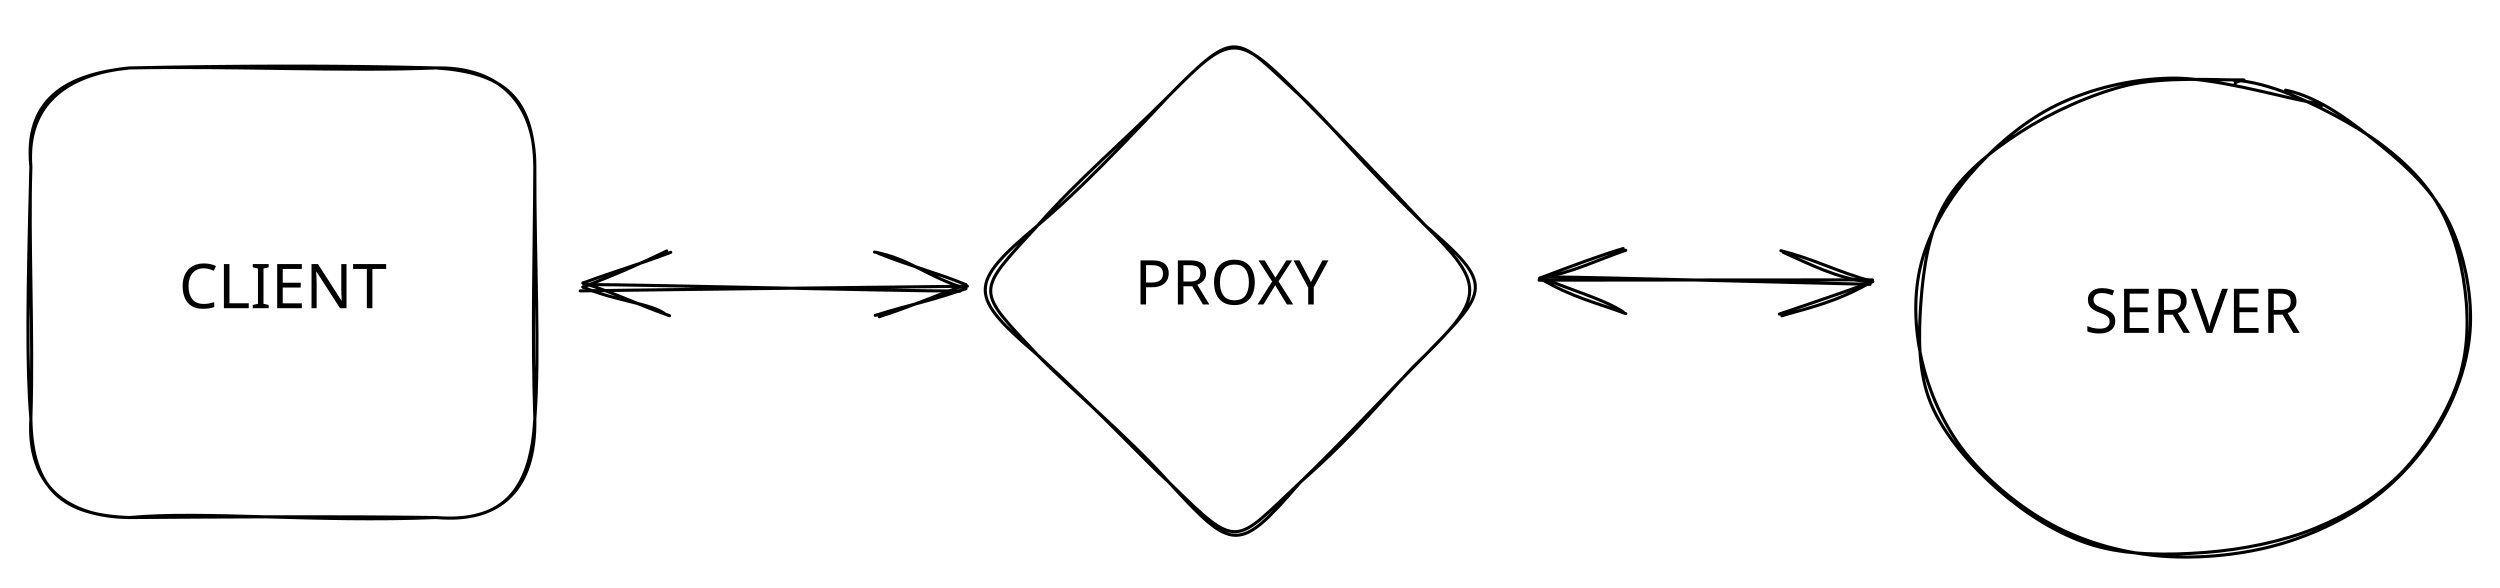
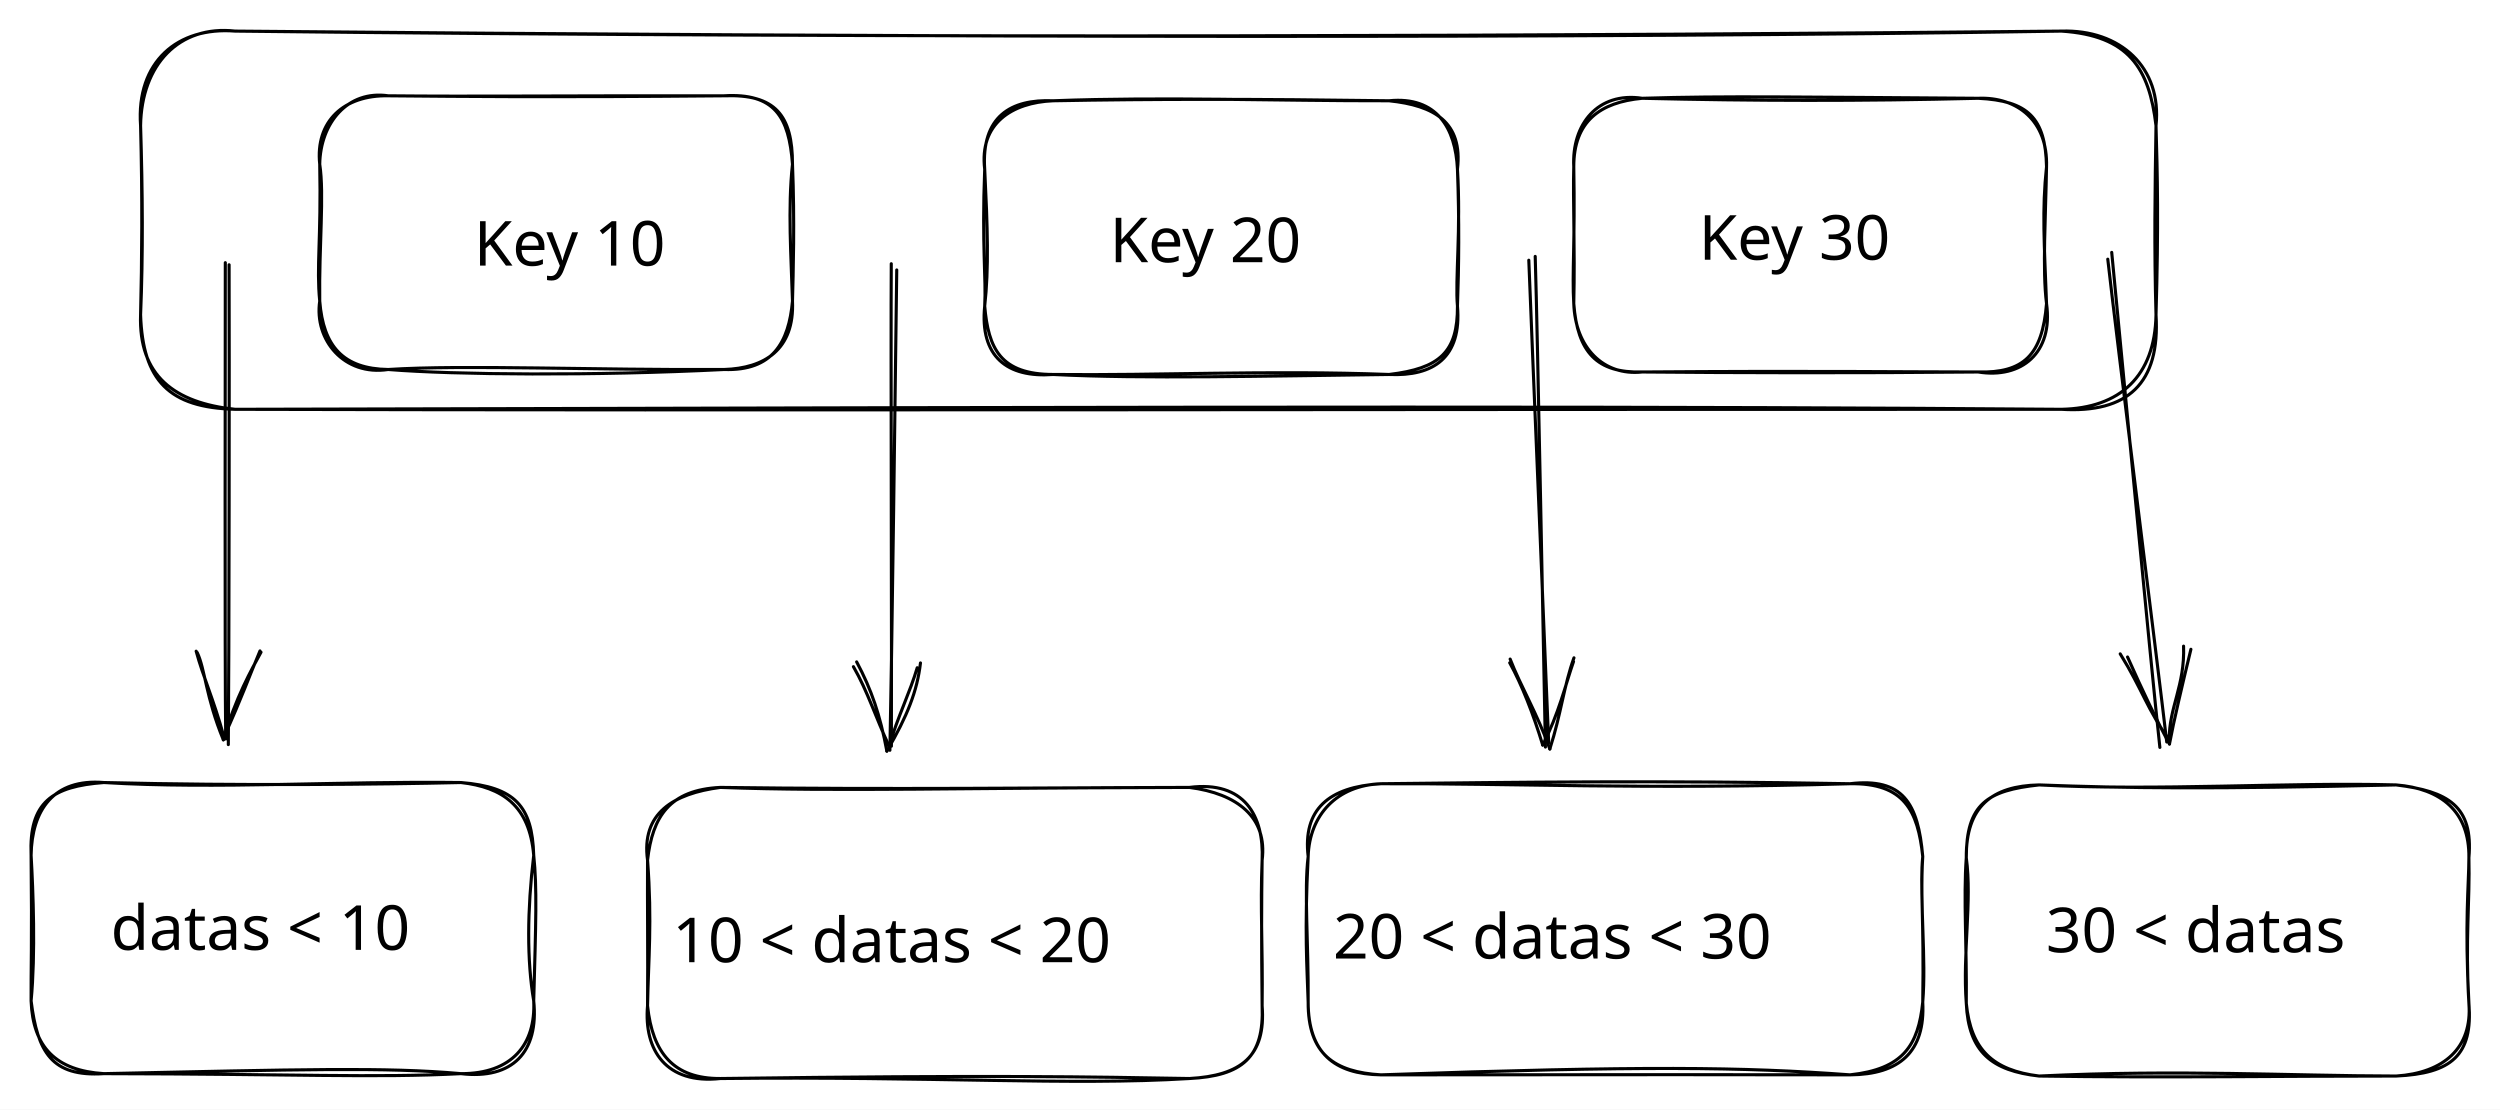
- <svg xmlns="http://www.w3.org/2000/svg" version="1.1" viewBox="0 0 809.6 190.4" width="809.6" height="190.4">
+ <svg xmlns="http://www.w3.org/2000/svg" version="1.1" viewBox="0 0 803.8 356.768" width="803.8" height="356.768">
  
-   eyJ2ZXJzaW9uIjoiMSIsImVuY29kaW5nIjoiYnN0cmluZyIsImNvbXByZXNzZWQiOnRydWUsImVuY29kZWQiOiJ4nN1YW1PbRlx1MDAxOH3nV3ic16Ds/ZK3XHUwMDAwTobSglx1MDAwN2hcdO1kmI0k26plSUhyuGT47/0kXHUwMDFi62Y5dlx1MDAxMlxct1xmXHUwMDAz9l7P7p7znW/3616n001cdTAwMWZcIrf7ttN1723je05s7rqvs/Ivbpx4YVx1MDAwMFUk/56E09jOW47SNErevnljoshcdTAwMWF66ecwXHUwMDFjW3Y4mXVzfXfiXHUwMDA2aVx1MDAwMlxy/4Lvnc7X/G9poti1U1x1MDAxM1xmfTfvkFdcdTAwMTVzMVQvPFxyg3xagokgXHUwMDFhSV608JIjmC51XHUwMDFkqFx1MDAxZVx1MDAxOD9xi5qsqOtccsJBz1xm749vXCKNbydfeuc47Fx1MDAxNbNcdTAwMGU8379IXHUwMDFm/NmijD2axiVMSVx1MDAxYYdj98pz0lx1MDAxMdTjWvmiX1x1MDAxMsKmXHUwMDE1veJwOlx1MDAxY1x1MDAwNW6SVPqEkbG99CErQ1x1MDAwNfzZJrztXHUwMDE0JffZOqW2XGJCXGJcdTAwMTOCJKKY8EV1Nlx1MDAwMKHUXHUwMDEyUI1cdTAwMDRGlGMuSFxy2WHoh3GG7Fx1MDAxNcp/XG5sn409XHUwMDFlXHUwMDAywMBZtEljXHUwMDEzJJGJ4cSKdnfPa1x1MDAxNtTCWmuFhdKMXHUwMDAzlEWTketcckdp1obxVjhufjBcdTAwMThcdK4olaWaXGZEdOzkXHUwMDFj+VTeusCZb90zaVxu2tB5yVOxnKx9r063MuUqtEvd+2KNJZJwyX+ZTN2r5MKNP1x1MDAxZXqXp4np33RcdTAwMTftnl4vXHUwMDFmdtZ5f19p++TkXGZdXHUwMDBiffL3ZVx1MDAxYf02PjuozvI8v4nj8K407vxTsf5p5JhcdTAwMTmXsZCSXHUwMDExKiRsfkFcdTAwMGXfXHUwMDBixlBcdTAwMTlMfb8oXHUwMDBi7XFB/71cdTAwMTLghuwq6y8pXHUwMDBl43bFUVxyMFx1MDAxNCNrK275Zu644ihBlso4TFx1MDAxMceSS1VcdTAwMTWcplx1MDAxNstqNeacSMrYi1x0TqGmwIioXHUwMDBiilGkXHUwMDA10lxcbaCnXG5pXHUwMDFhwlnFQaE5p1x1MDAxYnCwOOswSC+8x5xIqFL63kw8/6FyXFw5OWF7XHUwMDBlfz3unV6WdzBxYc5sXHUwMDEwrCqt3/neMKNv14ZVuHGF2alcdTAwMDdWtmgw8Vx1MDAxY6dsNjZAMDBmfLyOSYSxN/RcdTAwMDLjX1ZcdTAwMTGulJrr+16ULPe3VrVhxVx0XCKSULa22vy7o/ji8spV2p3cjk6Sy9G1xruuNqV07lx1MDAxOEAtgpGmNbVRkWtcdTAwMTErilx1MDAxMWdCqVx1MDAxN1NcdTAwMWJuN9rC3jhvs8Bne9NcdTAwMDBZYSo3kWPT3shL2dv9+OhcdTAwMDY/fGZJXHUwMDEwTXs3XHUwMDBm1GYjf7Cuvamr3snp5FxivT85/3A9VPtcdTAwMDfk6IP8afamOCqZz9btXHLSXHUwMDFiODvITdTaglu+mTsuOE21JYHnXGaCXHUwMDBiXHUwMDAz42BcdTAwMTXBUYS3ZW9Sr2NvWb7IKadcdTAwMTRtIKhcdTAwMWbwN6a52ICEP+ZvXHUwMDE3vfM/eudb9bdvmETd3+ZcYldqzfHMJFxmnKX+xlvlppDCislccuT2+DjAv/dcdTAwMWbxrTk0av/uz16fvme7Ljeuqlx1MDAwMiNcdTAwMDRv78KmmlxuXHUwMDAzorfZ3FxccVx1MDAwNIFcdTAwMTNcdTAwMGKB+CaK26KFnfc/9kdcdTAwMDZcdTAwMGbT5JGdRbdcdTAwMTifOlx1MDAwN2xcdTAwMGI3tP+9Nba+tTAhpGJcdTAwMWJkosuPaMeVKmjtaUWTVqX8ZKVcbtFcdTAwMTRq01xuXHUwMDAxXHUwMDA2x1hvy1xupShnsS9thf3zs4/XW3XCb9hJ3Vx0Z1x1MDAwMFcqa6bsZTYo26SlJSVcXMDNZm1trY5gO6otxpVF4eJcdTAwMDT3Oy2YYvWkk1VuefrFhFx1MDAwNlqu4KBLXHUwMDFjXHUwMDEy1XWH4WqAMVeSbaC77zLElVx1MDAxZVx1MDAwMJ7Mv0eOSWri9MBcdTAwMGJcdTAwMWMvXHUwMDE4VoHNXHUwMDFm59d5+MhcdTAwMDVsTzOU+8hCXHUwMDA0aymV5kRLXHUwMDA2cVOJUruhiXLYjeW6gfNtXHUwMDE4q1VZglx1MDAwMShcdTAwMTBcdTAwMDNbXHUwMDEykENRSeFcdTAwMTc1UVx1MDAxMIszpCDJopJhxFx1MDAxNGJcclS+SdLDcDLxUtjvfuhcdTAwMDVpfV/zXHJ8l2l75Fx1MDAxYWeJ0GFhq6qjbNBqwlN86lx1MDAxNHzLvyw+f3q9tHU7g2vd98r/N49YrYk7h+xVK6HWj1irc6NcdTAwMWSNWFIoK3twV1JqostcdTAwMGZPs4hFWuLZT49YSORcdTAwMTdywlx1MDAxOGaQmS95lWpcdTAwMDQszoHt2fPhv1x1MDAxYa82zFk3jVdrXHUwMDA3iixeUco0RVRn5oKUxqVm83BFLUUhkGRcdTAwMGb+XHUwMDAySYK/L3qtvl1Xolx1MDAxN1x1MDAwNixUU40wXHUwMDE1KJu2iYlbRFxuXHUwMDAx0JFQSDDSPJH/WvBqI3OtdzV27c3H65ooukiBZotcdTAwMDNcdTAwMDBee8481SxW3f3iuXdcdTAwMDdNnb1cdTAwMWHkP1lcdTAwMGWX72BcdTAwMTZ53Jz7T3tP/1x1MDAwMOeOiZMifQ==
+   eyJ2ZXJzaW9uIjoiMSIsImVuY29kaW5nIjoiYnN0cmluZyIsImNvbXByZXNzZWQiOnRydWUsImVuY29kZWQiOiJ4nN1ba1Piylx1MDAxNv3ur7A4X4ecfj+m7lx1MDAxN1+MOuqgeHD01ikrQoRIJFx1MDAxOVxiXCKemv9+d0eGXHUwMDA0QpCH8WRurFJIJ+lO91p7r713+8/W9nYpXHUwMDFjXHUwMDA1Tunzdsl5btie2+zZw9Inc/7J6fVdv1x1MDAwYk0k+t73XHUwMDA3vUZ0ZTtcZoP+5z//tIPAarnhne93rIb/+Hqb4zmPTjfsw4X/he/b2/9Ev1x1MDAxM1x1MDAxZPWcRmh3W55cdTAwMTPdXHUwMDEwNcV9MTl78szvRt1ixFx1MDAxMEGEaTG5wu3vQ3eh04Tme9vrO3GLOVU6vevcXFx+b4y8mmf/XHUwMDE4NMs35HBYjnu9dz2vXHUwMDE2jrzXl7JcdTAwMWLtQS8xpn7Y8zvOldtcZtum95nzk/v6PkxafFfPXHUwMDFmtNpdp9+fusdcdTAwMGbshlx1MDAxYo6it0CTs6+T8Hk7PvNsZltRiyCEMCFIXCKKXHSfNEdcdTAwMGZcdTAwMTDcXHUwMDEy0IxcdTAwMDRGlGMuyMzI9nzP75mR/YGiI1x1MDAxZdud3ei0YIDd5uSasGd3+4Hdg1x1MDAxNYuvXHUwMDFijt9ZMDU513bcVjs0/Vx1MDAxM5zZv1x1MDAxM61cdTAwMDTGXHUwMDAycVxma1x1MDAxNd9telxyjppcdTAwMTEo/k7OVbc5nqtfKIlxQsdnfsbjN9dcdTAwMWbM4iuJscTaPz626/fV6p5/1WO3x1fNOm+dupN3nFx1MDAwMqTd6/nD0qTl5/hTPNBB0LRfUYaFVJRwrVx1MDAxMKzOpN1zu1x1MDAxZGjsXHUwMDBlPC8+5zc6MTC3XHUwMDEyb7JcdTAwMWEhYDKzXHUwMDE4QaFccmst1NKEQI2Du5HaP3v2OnX8MsLqoKpcdTAwMGWLTlxiypClXHUwMDAwcEwpolJ0UMKiWmupXHUwMDA0lUJzmlx1MDAxYlx1MDAxYjAnaTYoNYt+RThTWCuWN/hcdTAwMTfBXHUwMDEzI430e8EzdJ7Ducjk2baaU4Kpkokpe1x1MDAwYpr+eT182T3Z2TnZuzy/4rtHXHUwMDE3ra9nhYemRlx1MDAxMfo0VVx1MDAxYawlY1PYJCQ/NFxullx1MDAwNmOCXHUwMDFhYzBcbqXBQiTt+NtgnILJSqhcdTAwMTNIXHUwMDExtlx1MDAwMurixfW7Yc19MfObsKrmbMV+dL3R1PpEcITp+eqMYIWSM9h3oM9cYn5q6upcdTAwMWTPbVx1MDAxOcCWPOd+XHUwMDFhyaFcdTAwMGKaZ9JcdTAwMWP6QdzagN5teFxc76g5+1x1MDAxNn7Pbbld27ucXHUwMDFlyUJcdTAwMTK9+pg5LOI4k0SEMPNDlyfRlVxmrodcdTAwMGZcdTAwMDNxp2vDZ7nz8HR/+2O38CTCeJHgIVxm5cZcIpBSilGGlVx1MDAwMuzCXHUwMDBmccp4XHUwMDBlsTBnUzSnKauPKVZcdTAwMTHR0FxuTEubfbKR2VeaaraK2U/Mq91cdTAwMGJ33W7T7bZmb3G6zYxcdTAwMTbP7od7/uOjXHUwMDFiwjCqvttccmeviJ67Y6DfduxcdTAwMTSP4MnJtlmOXHUwMDA05onTOi/+tFx1MDAxZIMo+jL5/PenuVeXXHUwMDE3LrU50otcdTAwMWM/cyv5dy1cdTAwMTnH6OzJXHTNmVx1MDAwNq1cZp4kXHUwMDA23ls079uiUqn17/jh3uGFXHUwMDEznldcdTAwMWNqd4pOc5LwQuZcdTAwMGWGZFx1MDAxNu3fXbqJzJhlwnFNLW50JOeKaypTrlx1MDAxNODBJcFI5Vx1MDAxZdUsZLjgXHTnlpOwo1x1MDAwYrBKXHTFmqzgksiXXY8/np3cXHUwMDFjf1x0TvnXL5Whi/Zcbo9VSadcdTAwMDEzjVxclmOUMc//pIVcdTAwMWSEfZhjStkqYcb6ylx1MDAwZVx0gelcbrDbTNlB73Z/+z9cdTAwMDVRd4nRrKfwwPpk80lqTVhSNrzFp/bN/Sn9Udu/v2tVhXqQI3F4c1F0PnHCLWaIXHUwMDAxqOVArpk4iWGLXHUwMDAz0lx1MDAwNMNMXHSuZH7ssoQmWCFccrJcdTAwMWFMXHUwMDE5SoB6XHUwMDA1sSexJIJcdTAwMGKxWYi/mdbToGTWXHUwMDBitpbWeokhj5O6XHUwMDExWUq7o/bo6vSi7p51XHUwMDFjclkpf7dl9SqRWSu17CBcbl+irFxyVlx1MDAxNCPOhIpdamRcdTAwMDFcdTAwMWFcdTAwMDPzimVkXHUwMDExLFx1MDAxNcFCIGHkXHUwMDE5Ts3Kb6Uys1x1MDAwMWaOfCUm5tl+m2qMXGKlYnk7s3iVXHUwMDBiamdcdTAwMThcdTAwMTNcdTAwMTY2XHUwMDEzLDRcdTAwMDN6kFimvCpOZUmgj1x1MDAxNJRzoXSikvDuhkbLzVx1MDAxNSdAhVx1MDAwMVTyV5yTe+bk0Vx1MDAxN/ubKXSukUdf1YqtpWfBXFxnXHUwMDEzg4KkJkosXHUwMDFmfLlVXa0+4Fxu2aeHiO1cXPjDgJ1cdTAwMTaeXHUwMDE4YHlcZjHAaVFcdTAwMTBzXGbNKlphaVhcdTAwMTKuXHUwMDEw4yDyZ1x1MDAwN/aOxJDL6VtuSEo4Jitgf319S8FcdTAwMWGIXHUwMDE1YLiZvsVcYuTkL1lJXG4hcmeHtL5cdTAwMTdcIlx1MDAwYqpcdTAwMDKmLIhcdTAwMTlDy3uhYPR06YZcdTAwMGb62GaP3y/qJ99C/PRSdLJxINt8y/5asZJWwkXhZFx06d8pWXFCXHUwMDA1NyTI288s9Fx1MDAwNFxck9wzXHUwMDFiWIkscDKiMVx1MDAwMJQsX0x9ON6rX5/SwVNlxyf46ctTQ3aDwmNTs+xiKiHY0tBcYtpcdTAwMTWDi8gxIyfnXHUwMDA0XvOyXHUwMDFjSJo0xyrAXFzfXHQwpfkqNf3NnIApXHUwMDFhXHUwMDE1w/aPR7K+yacok1VcdTAwMTDaY7ZKXHUwMDA1S9Z37e7gaI9dd1x1MDAxOLvd21x1MDAwYoa77l9FJ5WcKfxcdTAwMWFcdTAwMTNvUttEMsFcdTAwMTVB//qmXHUwMDA0rFx1MDAwNUVcblTuZuWpXHJDXHR9M9hcdTAwMGaq/s2gglx1MDAxYpJcdTAwMTL3/GW/3l0ulPi06Lk5b/UhnK1iXHUwMDE21nJMhPIsXG5hQFx1MDAxMVx1MDAxOOZknPTmXoqGd3R5zNvXrVx1MDAxM9a7OqLll87Lj8KTSLGINIBcZqOKZNo1wTOQXCJUXHUwMDAzq5BmuXFKzqFU2jdR40C11Fx1MDAxZlx1MDAxM6BAoPyBXHR441x1MDAxMWhhfFx1MDAxM1038U6yXHUwMDBiWVxuUURcdTAwMDSWy+8lXWy8isopoi1pXCJcdTAwMTHCKcNSy2lOUW1BhIKpxFx1MDAwNNCcZz5MWFx1MDAxNElcdTAwMDV6jkNQJGBIaYphzqNcdTAwMTSFwlx1MDAxMIwzTnFqY6mQXHUwMDE4XHUwMDA2SslmTmzDvLtEKJHMWz/vnpVdXyyAtuPUOdhDQU16UDCKKVx1MDAwMT+VuGicgmfTMlx1MDAwNKfffamM/33Nrlx1MDAxZoxcdTAwMWWvW9f18rmLrqvlfvnrvDGVkVx1MDAwNZabKlwihURcdTAwMTgpXHUwMDA0s5ZcdTAwMWVVqjCQXHUwMDFh1e+U88+EtjnSoI5cdTAwMWa3lfy7Xq5cdTAwMDVn71xyhkh2tb3Bi1x1MDAxN7mgXHUwMDA2XHUwMDBlcFx1MDAxZKVaXHUwMDA0okRipqZ1uNli8kFcdTAwMDbuXVx1MDAxMv6mZoTY76vSl1DTYFx1MDAxN1TuXHT/5P6UWV5ITjRY8OXF9POO+FY/dDqqemJ/e7q5vFV/XHJ04XkhRIQ1cFx1MDAwYkhzmYhAX9P93JLAXHUwMDBirFx1MDAxNMRcdTAwMTUqz3S/WkpMXHUwMDAzXHUwMDFmMFx1MDAxMcnkW55iWlIu1tomuZaYJsnUejFU9eyQ1pPXOLGhLyWvjWPXKyRTXHUwMDE3x/BcdTAwMDVlmcZcIjL6XHUwMDFjRI828eCMvJbRtlx1MDAxNkpcdTAwMDU1WihH5yNcIpWvJISj4PKFnrutJdNB/XI/IFx1MDAxNM3/jmxYXHUwMDA32FBfgzVaL9J9b31dXHUwMDA2ga1AnEpwXHUwMDE5XHUwMDAwZ0ZVWspcdTAwMTI0vf7rXG7sg9bg8KZ3cfOtfFCj58c9d1C5XHUwMDFkZlx0bFx1MDAwMJOWjDJTXHUwMDFmlShWeP+vXHUwMDAyO1x1MDAxYt1Ra1xu1++psJNcdTAwMTWSXHUwMDE5XHUwMDFiJySnVCO0vI1bvMpcdTAwMDW1cUqijFxc9i+F/UFcdTAwMWJcdTAwMDfeY1x1MDAwZjcz6Vx1MDAwM8zzr3QuXHUwMDEy2L/Rf6Zm1lFJdlx1MDAxZFVLSVx1MDAwNWPL0+Ls0Dvx9o8u79xa9cvD1bBy2O5WXHUwMDBiT1x1MDAwYs0jI0uNloRfeppcdTAwMTaMRjvNXHUwMDE4V1Rh0Nn5ZasxWUphY3BcdTAwMDSUcYI/ppZcbiFcdTAwMTb6uFoqnejZXCKo68RoXsm1NWZsyVx1MDAwZYJaXGIzNbEqsFx1MDAwNm5z/LrxM0tPrjPcTePgj/voME+NXGJrqOFEJurn1s//XHUwMDAxoztcdTAwMTNcdTAwMGYifQ==
  <defs>
    <style class="style-fonts">
      @font-face {
        font-family: "Virgil";
        src: url("https://unpkg.com/@excalidraw/excalidraw@0.14.2/dist/excalidraw-assets/Virgil.woff2");
      }
      @font-face {
        font-family: "Cascadia";
        src: url("https://unpkg.com/@excalidraw/excalidraw@0.14.2/dist/excalidraw-assets/Cascadia.woff2");
      }
    </style>
  </defs>
-   <rect x="0" y="0" width="809.6" height="190.4" fill="#ffffff" />
-   <g stroke-linecap="round" transform="translate(10 22) rotate(0 81.59999 72.8)">
-     <path d="M32 0 M32 0 C66.09 -0.65, 102.23 1.19, 131.2 0 M32 0 C64.94 -0.72, 99.07 -0.85, 131.2 0 M131.2 0 C151.52 -0.41, 163.29 11.19, 163.2 32 M131.2 0 C152.81 1.41, 162.83 9.28, 163.2 32 M163.2 32 C163.12 62.76, 164.82 91.85, 163.2 113.6 M163.2 32 C163.09 58.08, 162.24 85.75, 163.2 113.6 M163.2 113.6 C163.63 136.52, 152.08 147.48, 131.2 145.6 M163.2 113.6 C161.99 135.41, 154.08 147.45, 131.2 145.6 M131.2 145.6 C92.68 147.2, 55.69 143.39, 32 145.6 M131.2 145.6 C97.24 145.15, 62.66 145.4, 32 145.6 M32 145.6 C10.21 144.9, 0.36 136.53, 0 113.6 M32 145.6 C12.23 145.43, -1.35 135.79, 0 113.6 M0 113.6 C-1.43 96.5, -1.09 73.93, 0 32 M0 113.6 C0.87 85.15, -0.8 56.16, 0 32 M0 32 C-1.59 11.33, 12.34 1.84, 32 0 M0 32 C-2.26 10.23, 11.24 2.06, 32 0" stroke="#000000" stroke-width="1" fill="none" />
+   <rect x="0" y="0" width="803.8" height="356.768" fill="#ffffff" />
+   <g stroke-linecap="round" transform="translate(45.20001 10) rotate(0 324 60.8)">
+     <path d="M30.4 0 M30.4 0 C250.51 2.55, 471.18 1.48, 617.6 0 M30.4 0 C248.92 2.03, 466.84 2.48, 617.6 0 M617.6 0 C636.52 -0.59, 649.99 11.68, 648 30.4 M617.6 0 C639.3 1.42, 645.8 11.93, 648 30.4 M648 30.4 C647.67 51.12, 647.39 69.38, 648 91.2 M648 30.4 C648.46 45.73, 648.85 62.39, 648 91.2 M648 91.2 C647.65 111, 636.39 121.23, 617.6 121.6 M648 91.2 C649.39 113.34, 638.86 122.91, 617.6 121.6 M617.6 121.6 C406.24 121.54, 195.69 122.06, 30.4 121.6 M617.6 121.6 C494.51 120.64, 371.69 120.68, 30.4 121.6 M30.4 121.6 C9.15 121.06, 0.72 112.42, 0 91.2 M30.4 121.6 C10.85 119.57, -0.69 110.74, 0 91.2 M0 91.2 C0.43 73.46, 0.6 53.54, 0 30.4 M0 91.2 C0.82 71.6, 0.66 51.89, 0 30.4 M0 30.4 C-1.48 9.8, 11.98 -1.47, 30.4 0 M0 30.4 C0.31 10.74, 12.38 -2.02, 30.4 0" stroke="#000000" stroke-width="1" fill="none" />
  </g>
-   <g transform="translate(51.59999 81.8) rotate(0 40 13)">
-     <text x="40" y="18" font-family="Virgil, Segoe UI Emoji" font-size="20px" fill="#000000" text-anchor="middle" style="white-space: pre;" direction="ltr">CLIENT</text>
+   <g stroke-linecap="round" transform="translate(102.8 30.79997) rotate(0 76 44)">
+     <path d="M22 0 M22 0 C48.07 0.22, 72 0.53, 130 0 M22 0 C49.64 0.29, 78.46 -0.07, 130 0 M130 0 C146.54 -0.64, 152.01 6.32, 152 22 M130 0 C146.21 -0.96, 150.87 6.71, 152 22 M152 22 C150.45 36.19, 151.58 51.8, 152 66 M152 22 C152.74 40.06, 152.23 57.19, 152 66 M152 66 C150.83 79.29, 145.59 88.54, 130 88 M152 66 C152.69 81.66, 142.96 87.61, 130 88 M130 88 C88.13 90.1, 43.45 89.72, 22 88 M130 88 C89.03 88.25, 46.38 86.43, 22 88 M22 88 C7.62 87.8, 1.14 80.62, 0 66 M22 88 C7.86 90.16, -1.83 78.52, 0 66 M0 66 C-0.25 48.42, 1.5 31.75, 0 22 M0 66 C-1.11 54.89, 0.49 46.08, 0 22 M0 22 C-1.47 8.21, 7.76 -0.28, 22 0 M0 22 C0.22 8.7, 9.03 -1.89, 22 0" stroke="#000000" stroke-width="1" fill="none" />
  </g>
-   <g stroke-linecap="round" transform="translate(620.4 25.20001) rotate(0 89.60001 77.59999)">
-     <path d="M119.77 4 C130.94 6.21, 142.04 14.98, 150.84 22.1 C159.65 29.22, 167.82 37.1, 172.61 46.73 C177.41 56.36, 180.02 69.15, 179.63 79.88 C179.25 90.61, 175.57 101.67, 170.28 111.1 C164.99 120.54, 157.04 129.73, 147.9 136.49 C138.76 143.26, 127.14 148.66, 115.46 151.7 C103.79 154.74, 89.8 155.94, 77.86 154.75 C65.93 153.56, 54.18 150.18, 43.85 144.58 C33.51 138.99, 22.85 130.06, 15.86 121.19 C8.88 112.31, 4.28 101.54, 1.93 91.34 C-0.42 81.15, -0.79 69.98, 1.78 60.02 C4.35 50.05, 10.02 40.1, 17.36 31.56 C24.69 23.02, 34.88 14.01, 45.77 8.76 C56.67 3.52, 69.58 0.34, 82.75 0.1 C95.91 -0.15, 116.72 5.7, 124.76 7.29 C132.8 8.87, 131.52 8.66, 130.97 9.59 M102.84 0.77 C114.3 1.24, 128.85 8.28, 139.37 14.2 C149.88 20.11, 159.59 27.81, 165.92 36.27 C172.24 44.72, 175.62 54.79, 177.31 64.9 C178.99 75.02, 179.29 86.52, 176.04 96.93 C172.79 107.34, 165.56 119.22, 157.8 127.37 C150.04 135.51, 140.15 141.42, 129.47 145.81 C118.8 150.2, 105.77 152.78, 93.73 153.7 C81.7 154.62, 68.42 154.69, 57.26 151.31 C46.09 147.93, 35.47 141.05, 26.74 133.42 C18.02 125.79, 9.09 115.64, 4.91 105.53 C0.73 95.42, 0.88 83.61, 1.66 72.77 C2.44 61.93, 4.21 49.66, 9.57 40.47 C14.92 31.29, 23.98 23.99, 33.81 17.64 C43.64 11.29, 56.9 5.23, 68.57 2.4 C80.23 -0.43, 98 0.76, 103.81 0.67 C109.62 0.59, 103.39 0.75, 103.42 1.9" stroke="#000000" stroke-width="1" fill="none" />
-   </g>
-   <g transform="translate(670.5 89.8) rotate(0 39.5 13)">
-     <text x="39.5" y="18" font-family="Virgil, Segoe UI Emoji" font-size="20px" fill="#000000" text-anchor="middle" style="white-space: pre;" direction="ltr">SERVER</text>
-   </g>
-   <g stroke-linecap="round" transform="translate(314.8 10) rotate(0 84 83.60001)">
-     <path d="M106.25 21 M106.25 21 C116.25 30.28, 124.67 41.43, 146.75 63 M106.25 21 C120.45 35.42, 134.51 49.86, 146.75 63 M146.75 63 C169.52 82.5, 167.21 84.01, 146.75 105 M146.75 63 C166.06 81.95, 165.85 86.18, 146.75 105 M146.75 105 C135.01 116.08, 127.1 127.94, 106.25 146.2 M146.75 105 C132.91 118.97, 118.96 134.07, 106.25 146.2 M106.25 146.2 C84.66 166.44, 86.54 168.56, 63.75 146.2 M106.25 146.2 C86.27 169.35, 84.54 168.79, 63.75 146.2 M63.75 146.2 C49.98 130.88, 31.8 115.93, 21.25 105 M63.75 146.2 C55.17 138.45, 46.69 128.52, 21.25 105 M21.25 105 C-1.12 85.76, -1.68 82.2, 21.25 63 M21.25 105 C0.98 83.41, 0.93 85.14, 21.25 63 M21.25 63 C34.1 48.35, 49.15 35.66, 63.75 21 M21.25 63 C30.2 55.38, 39.51 46.89, 63.75 21 M63.75 21 C86.16 -1.65, 85.08 1.57, 106.25 21 M63.75 21 C83.88 0.59, 85.62 0.19, 106.25 21" stroke="#000000" stroke-width="1" fill="none" />
-   </g>
-   <g transform="translate(365.8 80.60001) rotate(0 33 13)">
-     <text x="33" y="18" font-family="Virgil, Segoe UI Emoji" font-size="20px" fill="#000000" text-anchor="middle" style="white-space: pre;" direction="ltr">PROXY</text>
+   <g transform="translate(152.4 67.39999) rotate(0 32 12.5)">
+     <text x="0" y="18" font-family="Virgil, Segoe UI Emoji" font-size="20px" fill="#000000" text-anchor="start" style="white-space: pre;" direction="ltr">Key 10</text>
  </g>
  <g stroke-linecap="round">
-     <g transform="translate(189.2 93.20001) rotate(0 61.2 0)">
-       <path d="M0.11 -1.06 C20.42 -1.01, 101.51 1.06, 121.73 1.06 M-1.29 1 C19.42 0.67, 103.24 -0.29, 124.08 -0.51" stroke="#000000" stroke-width="1" fill="none" />
+     <g transform="translate(73.20001 84.39999) rotate(0 -2.842170943040401e-14 77.2)">
+       <path d="M0.46 0.73 C0.56 26.57, 0.47 129.54, 0.21 155 M-0.76 0.06 C-0.76 25.56, -0.96 127.48, -0.63 153.19" stroke="#000000" stroke-width="1" fill="none" />
    </g>
-     <g transform="translate(189.2 93.20001) rotate(0 61.2 0)">
-       <path d="M26.72 -11.92 C22.11 -9.63, 10.36 -4.29, -0.4 -0.25 M28.01 -11.49 C18.14 -7.7, 8.84 -5.01, -0.39 -1.55" stroke="#000000" stroke-width="1" fill="none" />
+     <g transform="translate(73.20001 84.39999) rotate(0 -2.842170943040401e-14 77.2)">
+       <path d="M-9.8 125.39 C-7.25 130.68, -7.03 139.82, -1.39 153.47 M-10.13 124.97 C-7.89 133.3, -4.6 140.13, -1.19 152.54" stroke="#000000" stroke-width="1" fill="none" />
    </g>
-     <g transform="translate(189.2 93.20001) rotate(0 61.2 0)">
-       <path d="M26.35 8.6 C21.72 4.96, 10.07 4.38, -0.4 -0.25 M27.63 9.03 C17.82 5.65, 8.66 1.16, -0.39 -1.55" stroke="#000000" stroke-width="1" fill="none" />
-     </g>
-     <g transform="translate(189.2 93.20001) rotate(0 61.2 0)">
-       <path d="M94.25 8.94 C105.82 5.31, 110.36 4.79, 123.57 0.3 M95.53 9.37 C105.34 6.23, 115.78 1.81, 123.58 -1" stroke="#000000" stroke-width="1" fill="none" />
-     </g>
-     <g transform="translate(189.2 93.20001) rotate(0 61.2 0)">
-       <path d="M94.02 -11.58 C105.78 -9.28, 110.4 -3.88, 123.57 0.3 M95.3 -11.15 C105.25 -7.12, 115.78 -4.35, 123.58 -1" stroke="#000000" stroke-width="1" fill="none" />
+     <g transform="translate(73.20001 84.39999) rotate(0 -2.842170943040401e-14 77.2)">
+       <path d="M10.72 125.3 C7.78 130.7, 2.53 139.86, -1.39 153.47 M10.39 124.88 C6.94 133.03, 4.56 139.88, -1.19 152.54" stroke="#000000" stroke-width="1" fill="none" />
    </g>
  </g>
  <mask />
+   <g stroke-linecap="round" transform="translate(10 251.6) rotate(0 80.8 46.79999)">
+     <path d="M23.4 0 M23.4 0 C59.7 2.2, 99.36 -0.54, 138.2 0 M23.4 0 C68.38 1.09, 112.02 0.61, 138.2 0 M138.2 0 C155.59 1.41, 161.14 7.58, 161.6 23.4 M138.2 0 C151.53 1.5, 160.24 7.43, 161.6 23.4 M161.6 23.4 C159.49 41.11, 159.4 57.29, 161.6 70.2 M161.6 23.4 C162.71 33.91, 162.29 44.88, 161.6 70.2 M161.6 70.2 C162.29 84.22, 154.58 93.67, 138.2 93.6 M161.6 70.2 C163.29 86.69, 154.76 95.57, 138.2 93.6 M138.2 93.6 C114.18 91.44, 86.36 92.26, 23.4 93.6 M138.2 93.6 C110.59 95.02, 84.89 93.7, 23.4 93.6 M23.4 93.6 C7.97 92.65, 0.57 85.08, 0 70.2 M23.4 93.6 C6.56 94.7, 2.07 86.66, 0 70.2 M0 70.2 C1.46 55.04, 0.65 34.76, 0 23.4 M0 70.2 C-0.07 61.01, 0.31 51.2, 0 23.4 M0 23.4 C0.24 8.86, 7.19 -1.34, 23.4 0 M0 23.4 C-0.74 6.2, 6.89 1.23, 23.4 0" stroke="#000000" stroke-width="1" fill="none" />
+   </g>
+   <g transform="translate(35.60001 287.4) rotate(0 57 12.5)">
+     <text x="0" y="18" font-family="Virgil, Segoe UI Emoji" font-size="20px" fill="#000000" text-anchor="start" style="white-space: pre;" direction="ltr">datas &lt; 10</text>
+   </g>
  <g stroke-linecap="round">
-     <g transform="translate(499.6 90.79999) rotate(0 53.20001 0)">
-       <path d="M-1.19 -0.07 C16.59 -0.12, 88.77 -0.15, 106.77 -0.17 M0.39 -1.16 C18.03 -1.02, 88.36 0.91, 106.01 1.28" stroke="#000000" stroke-width="1" fill="none" />
+     <g transform="translate(287.4 85.96786) rotate(0 -0.8460905 77.2)">
+       <path d="M-0.84 -1.17 C-1.03 24.39, -0.65 128.16, -0.8 153.95 M0.92 0.83 C0.62 26.51, -0.71 129.65, -1.28 155.26" stroke="#000000" stroke-width="1" fill="none" />
    </g>
-     <g transform="translate(499.6 90.79999) rotate(0 53.20001 0)">
-       <path d="M26.87 -9.75 C18.02 -6.79, 9.28 -2.32, -0.95 -0.73 M26.05 -10.31 C19.23 -8.33, 9.09 -4.56, -0.34 -0.96" stroke="#000000" stroke-width="1" fill="none" />
+     <g transform="translate(287.4 85.96786) rotate(0 -0.8460905 77.2)">
+       <path d="M-13.01 128.38 C-8.45 136.26, -5.84 144.79, -1.53 153.92 M-11.97 126.84 C-7.17 135.81, -4.43 143.9, -2.26 155.53" stroke="#000000" stroke-width="1" fill="none" />
    </g>
-     <g transform="translate(499.6 90.79999) rotate(0 53.20001 0)">
-       <path d="M26.89 10.77 C18.02 7.4, 9.28 5.53, -0.95 -0.73 M26.07 10.22 C19.36 5.86, 9.21 3.31, -0.34 -0.96" stroke="#000000" stroke-width="1" fill="none" />
-     </g>
-     <g transform="translate(499.6 90.79999) rotate(0 53.20001 0)">
-       <path d="M77.45 11.46 C86.06 8.86, 94.8 7.19, 106.24 0.62 M76.63 10.91 C87.38 7.2, 94.68 4.85, 106.86 0.4" stroke="#000000" stroke-width="1" fill="none" />
-     </g>
-     <g transform="translate(499.6 90.79999) rotate(0 53.20001 0)">
-       <path d="M77.95 -9.05 C86.42 -5.33, 95 -0.66, 106.24 0.62 M77.13 -9.61 C87.61 -7, 94.76 -3.02, 106.86 0.4" stroke="#000000" stroke-width="1" fill="none" />
+     <g transform="translate(287.4 85.96786) rotate(0 -0.8460905 77.2)">
+       <path d="M7.5 128.73 C5.29 136.35, 1.12 144.77, -1.53 153.92 M8.55 127.18 C7.5 136.17, 4.39 144.16, -2.26 155.53" stroke="#000000" stroke-width="1" fill="none" />
    </g>
  </g>
  <mask />
+   <g stroke-linecap="round" transform="translate(208.2 253.1679) rotate(0 98.8 46.79999)">
+     <path d="M23.4 0 M23.4 0 C77.18 0.72, 127.92 0.1, 174.2 0 M23.4 0 C61.65 1.41, 100.72 0.1, 174.2 0 M174.2 0 C189.68 1.99, 199.37 9.68, 197.6 23.4 M174.2 0 C191.88 -2.26, 198.24 9.09, 197.6 23.4 M197.6 23.4 C196.94 39.04, 197.85 50.7, 197.6 70.2 M197.6 23.4 C197.39 37.68, 197.37 49.26, 197.6 70.2 M197.6 70.2 C198.3 86.77, 191.21 92.78, 174.2 93.6 M197.6 70.2 C198.88 86.42, 190.83 92.7, 174.2 93.6 M174.2 93.6 C135.71 95.96, 92.16 92.83, 23.4 93.6 M174.2 93.6 C142.53 93.06, 111.83 92.43, 23.4 93.6 M23.4 93.6 C6.06 95.51, -1.26 84.53, 0 70.2 M23.4 93.6 C8.47 93.7, 1.56 85.41, 0 70.2 M0 70.2 C0.26 55.4, 1.51 43.33, 0 23.4 M0 70.2 C0.15 53.85, -0.09 37.33, 0 23.4 M0 23.4 C1.57 9.37, 7.07 0.8, 23.4 0 M0 23.4 C-2.08 8.33, 8.26 1.99, 23.4 0" stroke="#000000" stroke-width="1" fill="none" />
+   </g>
+   <g transform="translate(216.2 291.3679) rotate(0 87 12.5)">
+     <text x="0" y="18" font-family="Virgil, Segoe UI Emoji" font-size="20px" fill="#000000" text-anchor="start" style="white-space: pre;" direction="ltr">10 &lt; datas &lt; 20</text>
+   </g>
+   <g stroke-linecap="round" transform="translate(316.6 32.39996) rotate(0 76 44)">
+     <path d="M22 0 M22 0 C57.93 -1.36, 93.75 0.06, 130 0 M22 0 C54.72 -0.61, 86.3 -0.6, 130 0 M130 0 C145.37 -1.53, 151.38 8.8, 152 22 M130 0 C144.6 1.51, 153.76 6.88, 152 22 M152 22 C153.16 41.05, 151.23 57.78, 152 66 M152 22 C152.62 38.68, 152.47 53.21, 152 66 M152 66 C153.42 82.61, 144.29 88.66, 130 88 M152 66 C152.1 80.78, 146.37 86.07, 130 88 M130 88 C91.26 86.55, 55.63 88.39, 22 88 M130 88 C89.88 88.49, 51.1 89.48, 22 88 M22 88 C7.17 89.14, -1.64 82.2, 0 66 M22 88 C5.06 88, 1.17 79.66, 0 66 M0 66 C1.37 53.94, 0.93 40.73, 0 22 M0 66 C0.51 57.19, -0.96 46.84, 0 22 M0 22 C-1.79 7.37, 8.68 0.56, 22 0 M0 22 C-1.13 5.05, 8.37 -0.58, 22 0" stroke="#000000" stroke-width="1" fill="none" />
+   </g>
+   <g transform="translate(356.8 66.30002) rotate(0 36.5 12.5)">
+     <text x="0" y="18" font-family="Virgil, Segoe UI Emoji" font-size="20px" fill="#000000" text-anchor="start" style="white-space: pre;" direction="ltr">Key 20</text>
+   </g>
+   <g stroke-linecap="round" transform="translate(506 31.60002) rotate(0 76 44)">
+     <path d="M22 0 M22 0 C49.21 -0.83, 71.91 -0.37, 130 0 M22 0 C57.96 0.84, 91.48 0.95, 130 0 M130 0 C146.1 0.77, 151.66 6.3, 152 22 M130 0 C142.67 -0.54, 152.47 7.35, 152 22 M152 22 C150.51 35.99, 151.28 46.69, 152 66 M152 22 C151.75 37.75, 150.62 55.13, 152 66 M152 66 C150.67 82.65, 144.59 88.4, 130 88 M152 66 C154.22 81.86, 143.95 90.27, 130 88 M130 88 C90.46 88.38, 51.68 88.27, 22 88 M130 88 C104.92 87.99, 78.62 87.58, 22 88 M22 88 C7.43 88.41, 1.17 81.68, 0 66 M22 88 C9.5 89.36, 0.49 80.1, 0 66 M0 66 C0.42 47.79, -0.32 32.93, 0 22 M0 66 C-0.6 56.31, 0.45 46.38, 0 22 M0 22 C-0.01 7.38, 8.5 1.27, 22 0 M0 22 C-0.7 8.41, 7.71 -2.17, 22 0" stroke="#000000" stroke-width="1" fill="none" />
+   </g>
+   <g transform="translate(546.2001 65.50008) rotate(0 36 12.5)">
+     <text x="0" y="18" font-family="Virgil, Segoe UI Emoji" font-size="20px" fill="#000000" text-anchor="start" style="white-space: pre;" direction="ltr">Key 30</text>
+   </g>
+   <g stroke-linecap="round">
+     <g transform="translate(491.8 83.98513) rotate(0 3.15391 77.59999)">
+       <path d="M-0.26 -0.32 C0.73 25.53, 5.09 128.78, 6.13 154.85 M1.8 -1.54 C2.6 24.51, 4.55 130.24, 5.08 156.21" stroke="#000000" stroke-width="1" fill="none" />
+     </g>
+     <g transform="translate(491.8 83.98513) rotate(0 3.15391 77.59999)">
+       <path d="M-6.26 127.92 C-2.95 136.47, 2.59 145.73, 6.5 156.83 M-6.4 129.12 C-2.57 135.98, 1.3 145.92, 4.21 155.56" stroke="#000000" stroke-width="1" fill="none" />
+     </g>
+     <g transform="translate(491.8 83.98513) rotate(0 3.15391 77.59999)">
+       <path d="M14.26 127.52 C11.09 136.15, 10.14 145.54, 6.5 156.83 M14.12 128.72 C11.68 135.72, 9.28 145.79, 4.21 155.56" stroke="#000000" stroke-width="1" fill="none" />
+     </g>
+   </g>
+   <mask />
+   <g stroke-linecap="round" transform="translate(420.6 251.9851) rotate(0 98.8 46.79999)">
+     <path d="M23.4 0 M23.4 0 C65.32 -0.18, 107.24 1.95, 174.2 0 M23.4 0 C67.22 -0.46, 111.03 -1.14, 174.2 0 M174.2 0 C191.6 -0.3, 196.04 8.65, 197.6 23.4 M174.2 0 C191.2 -2.02, 196.13 6.17, 197.6 23.4 M197.6 23.4 C196.6 39.59, 198.76 56.14, 197.6 70.2 M197.6 23.4 C196.7 32.56, 198.05 43.16, 197.6 70.2 M197.6 70.2 C198.46 86.23, 190.12 93.49, 174.2 93.6 M197.6 70.2 C196.2 84.07, 191.31 91.79, 174.2 93.6 M174.2 93.6 C139.72 91.05, 107.73 90.67, 23.4 93.6 M174.2 93.6 C141.4 93.52, 108.48 93.52, 23.4 93.6 M23.4 93.6 C8.48 92.72, -0.09 86.99, 0 70.2 M23.4 93.6 C8.37 93.37, 0.02 86.52, 0 70.2 M0 70.2 C0.14 51, -1.36 34.37, 0 23.4 M0 70.2 C-0.36 58.85, -1.23 47.73, 0 23.4 M0 23.4 C-1.77 8.33, 6.48 1.01, 23.4 0 M0 23.4 C0.41 10.01, 9.31 0.5, 23.4 0" stroke="#000000" stroke-width="1" fill="none" />
+   </g>
+   <g transform="translate(428.5999 290.1851) rotate(0 91 12.5)">
+     <text x="0" y="18" font-family="Virgil, Segoe UI Emoji" font-size="20px" fill="#000000" text-anchor="start" style="white-space: pre;" direction="ltr">20 &lt; datas &lt; 30</text>
+   </g>
+   <g stroke-linecap="round">
+     <g transform="translate(678.6001 81.96783) rotate(0 8.399994 78.8)">
+       <path d="M0.36 -0.82 C2.93 25.48, 12.97 132.11, 15.84 158.34 M-0.91 1.36 C1.99 27.27, 15.03 130.61, 18.05 156.6" stroke="#000000" stroke-width="1" fill="none" />
+     </g>
+     <g transform="translate(678.6001 81.96783) rotate(0 8.399994 78.8)">
+       <path d="M3.09 128.26 C10.33 139.97, 11.89 146.43, 18.86 155.85 M5.45 129.27 C10.25 140.06, 15.17 150.43, 18.93 157.24" stroke="#000000" stroke-width="1" fill="none" />
+     </g>
+     <g transform="translate(678.6001 81.96783) rotate(0 8.399994 78.8)">
+       <path d="M23.46 125.78 C23.93 138.38, 18.71 145.67, 18.86 155.85 M25.82 126.79 C23.04 138.33, 20.36 149.62, 18.93 157.24" stroke="#000000" stroke-width="1" fill="none" />
+     </g>
+   </g>
+   <mask />
+   <g stroke-linecap="round" transform="translate(632.2 252.3679) rotate(0 80.8 46.79999)">
+     <path d="M23.4 0 M23.4 0 C61.29 2.02, 103.63 -0.95, 138.2 0 M23.4 0 C51.71 1.06, 77.69 1.42, 138.2 0 M138.2 0 C152.63 1.11, 161.81 8.62, 161.6 23.4 M138.2 0 C154.95 2.03, 163.07 6.8, 161.6 23.4 M161.6 23.4 C161.57 32.43, 160.21 44.19, 161.6 70.2 M161.6 23.4 C161.97 37.08, 160.38 49.95, 161.6 70.2 M161.6 70.2 C162.76 84.47, 153.59 92.62, 138.2 93.6 M161.6 70.2 C162.95 86.96, 155.99 92.79, 138.2 93.6 M138.2 93.6 C103.46 93.55, 68.98 91.43, 23.4 93.6 M138.2 93.6 C101.98 93.58, 64.01 94.21, 23.4 93.6 M23.4 93.6 C8.19 91.9, 0.7 85.89, 0 70.2 M23.4 93.6 C8.54 91.77, 1.47 85.13, 0 70.2 M0 70.2 C-1.23 54.04, 1.91 37.42, 0 23.4 M0 70.2 C0.2 52.3, -0.94 36.37, 0 23.4 M0 23.4 C-0.01 6.07, 6.75 1.79, 23.4 0 M0 23.4 C-0.12 6.92, 8.26 0.31, 23.4 0" stroke="#000000" stroke-width="1" fill="none" />
+   </g>
+   <g transform="translate(657.8 288.1678) rotate(0 61 12.5)">
+     <text x="0" y="18" font-family="Virgil, Segoe UI Emoji" font-size="20px" fill="#000000" text-anchor="start" style="white-space: pre;" direction="ltr">30 &lt; datas</text>
+   </g>
</svg>
